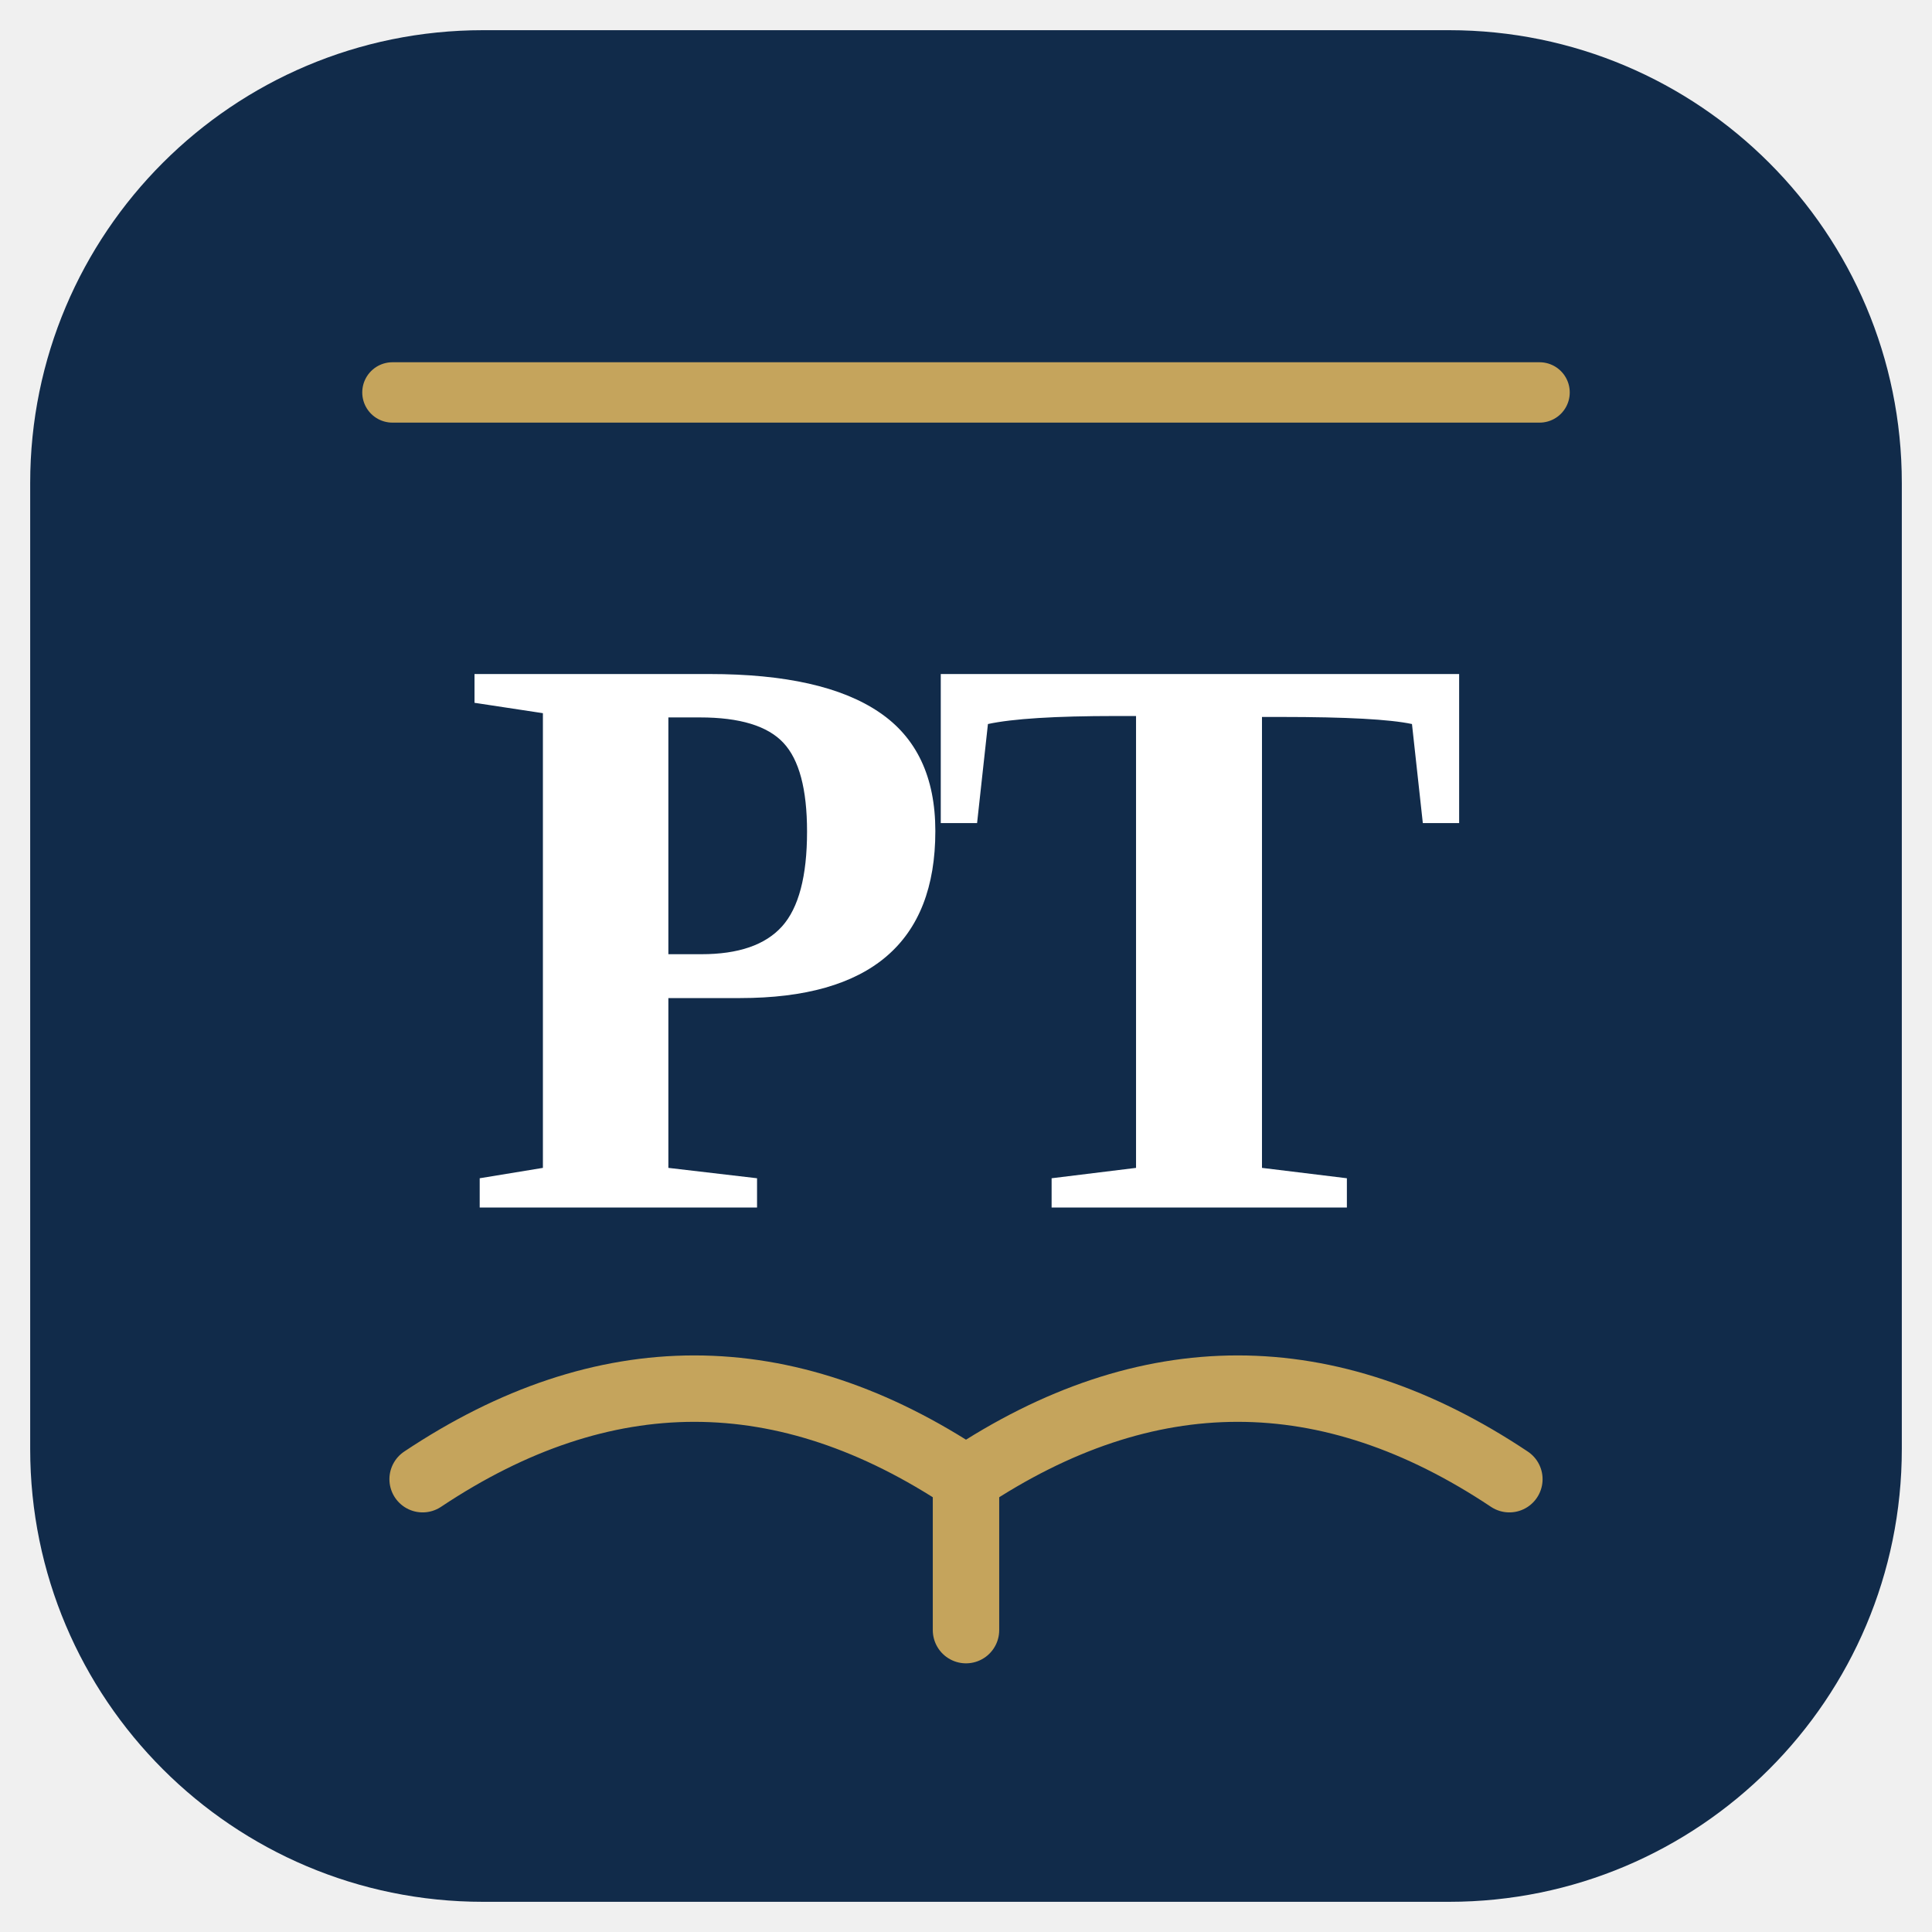
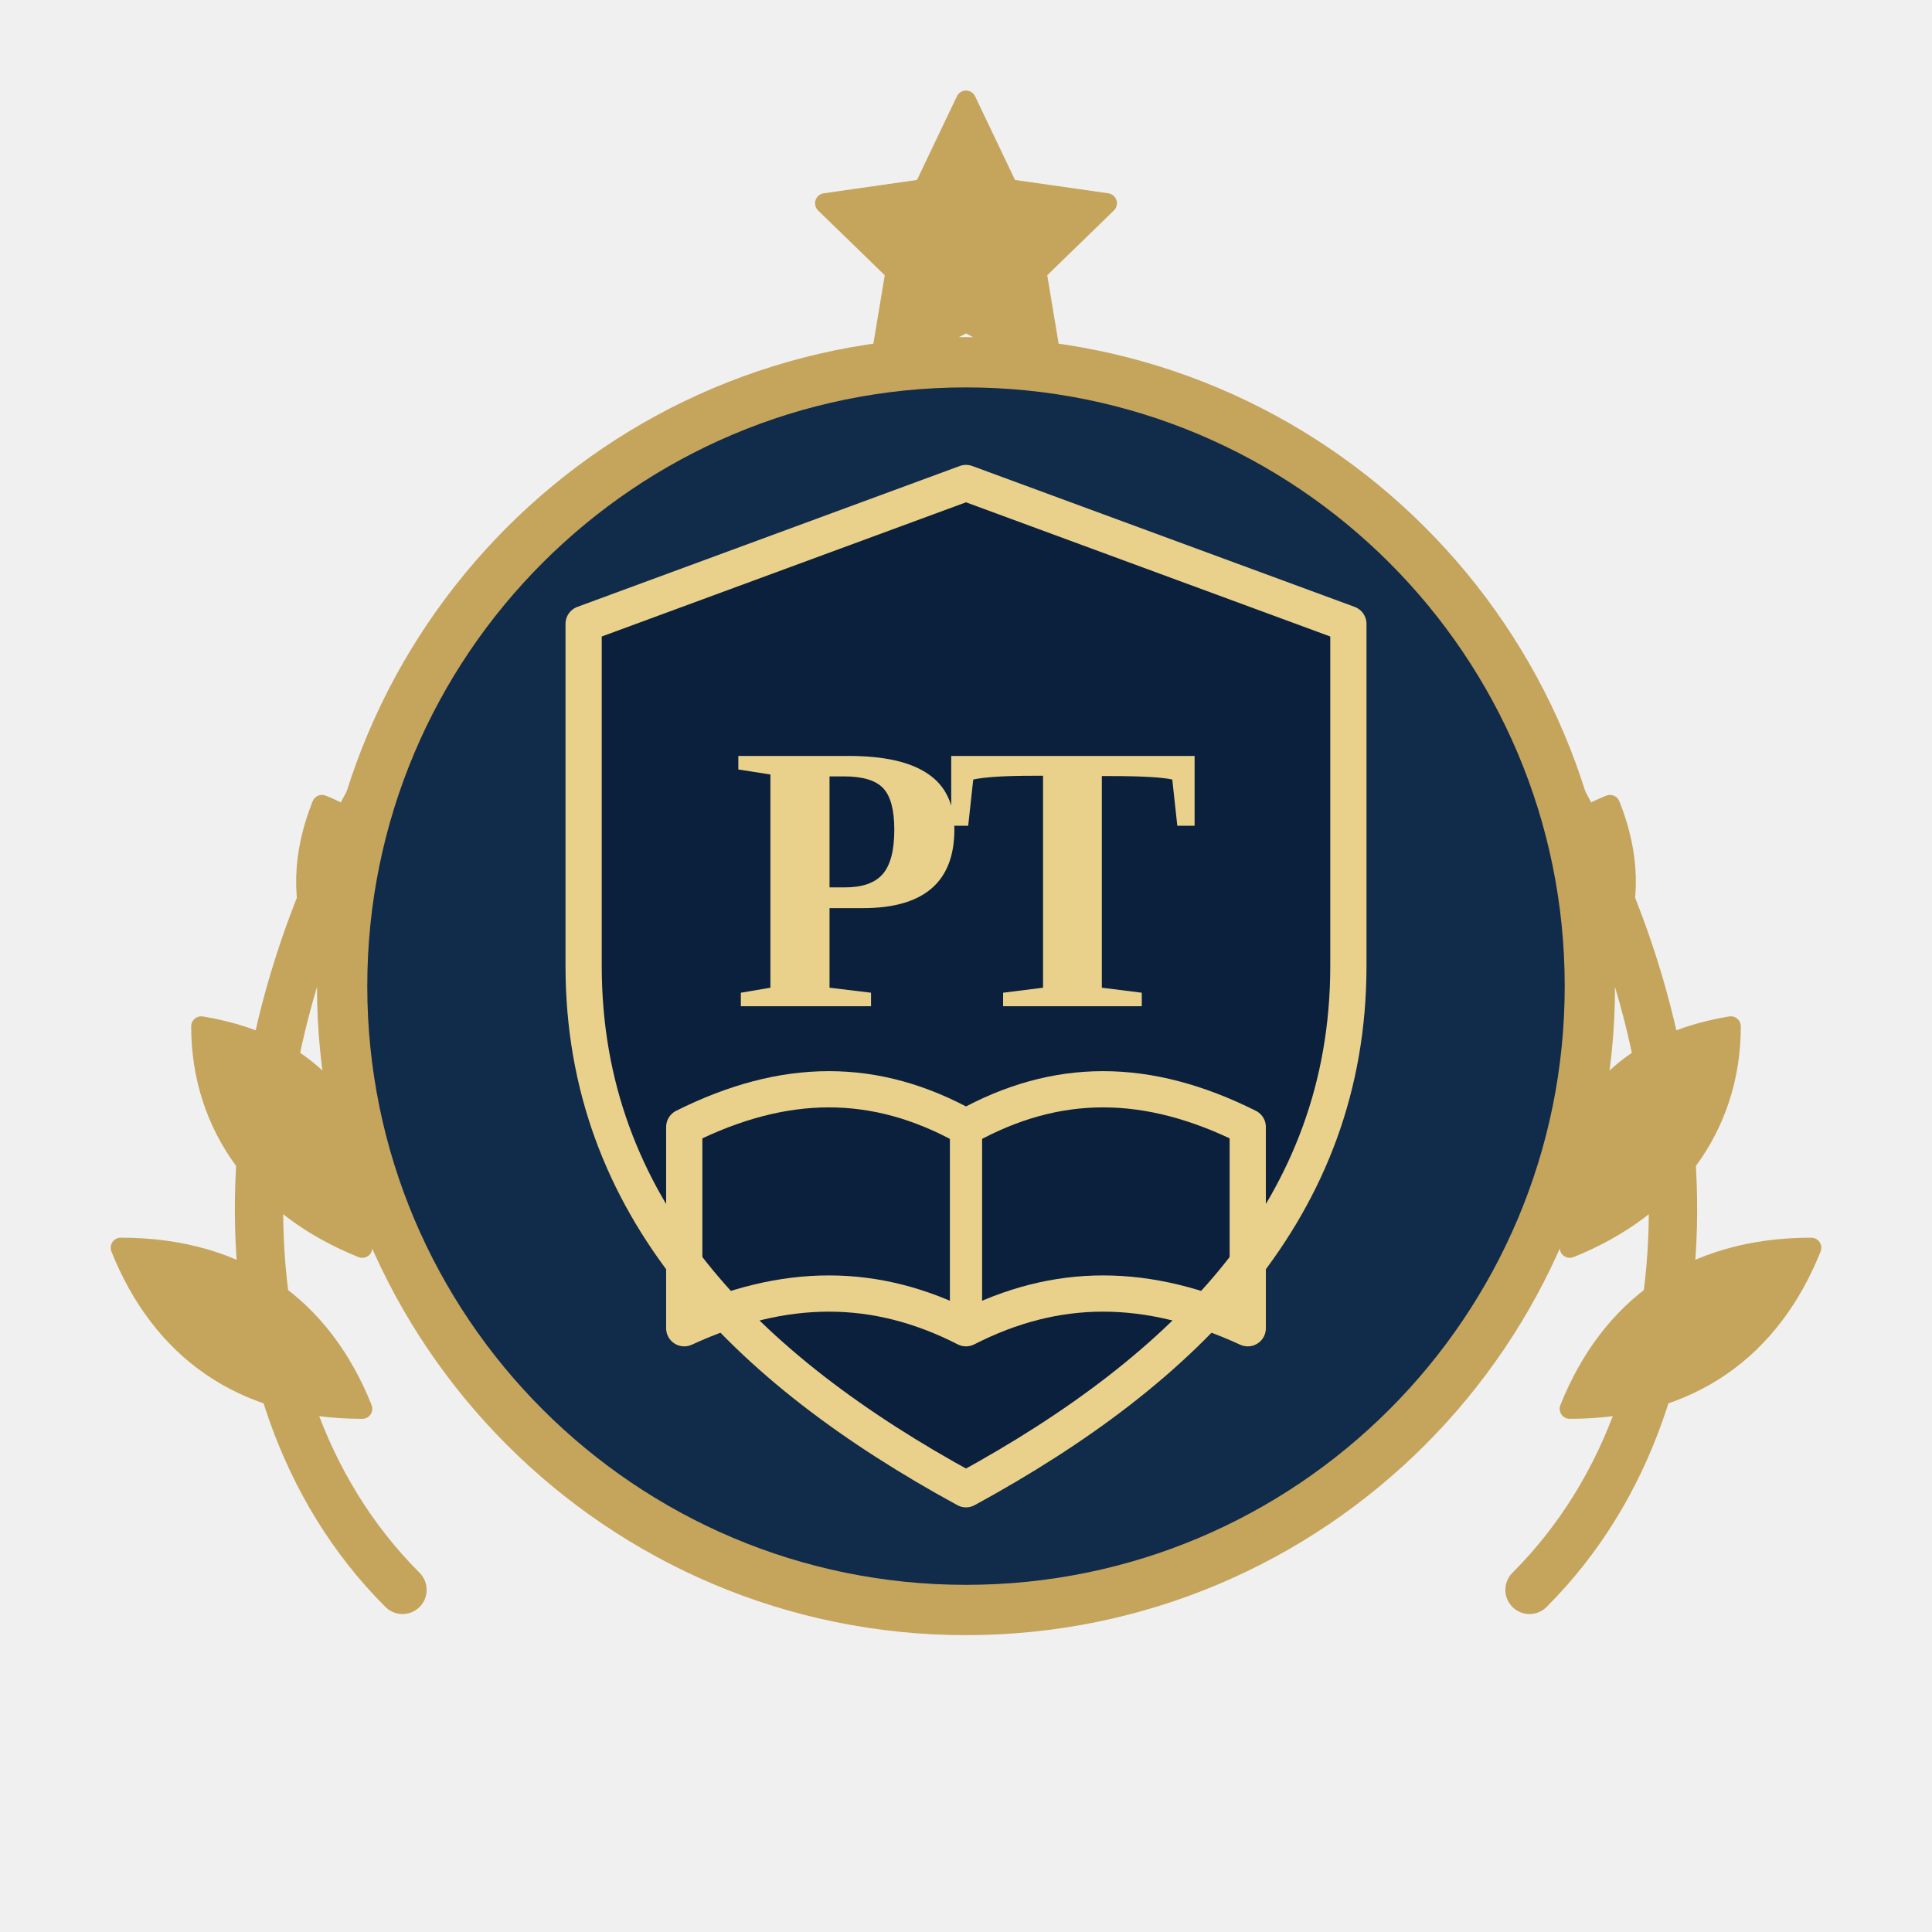
- <svg xmlns="http://www.w3.org/2000/svg" viewBox="0 0 64 64" role="img" aria-label="Popoola Toluwani">
-   <rect x="1" y="1" width="62" height="62" rx="15" fill="#112b4a" />
-   <path d="M13 13h38" fill="none" stroke="#c5a45c" stroke-width="2" stroke-linecap="round" />
-   <text x="32" y="40" text-anchor="middle" fill="#fff" font-family="Georgia, 'Times New Roman', serif" font-size="27" font-weight="700" letter-spacing="-1">PT</text>
-   <path d="M14 49c6-4 12-4 18 0 6-4 12-4 18 0M32 49v5" fill="none" stroke="#c5a45c" stroke-width="2.2" stroke-linecap="round" stroke-linejoin="round" />
+ <svg xmlns="http://www.w3.org/2000/svg" viewBox="0 0 96 96" role="img" aria-label="Popoola Toluwani academic crest">
+   <g fill="#c5a45c" stroke="#c5a45c" stroke-linecap="round" stroke-linejoin="round">
+     <path d="M20 79C10 69 11 51 20 37" fill="none" stroke-width="2.4" />
+     <path d="M18 70c-6 0-10-3-12-8 6 0 10 3 12 8Z" />
+     <path d="M18 62c-5-2-8-6-8-11 6 1 9 5 8 11Z" />
+     <path d="M20 52c-4-3-6-7-4-12 5 2 7 7 4 12Z" />
+     <path d="M24 43c-3-4-4-8-1-12 4 3 5 7 1 12Z" />
+     <g transform="translate(96 0) scale(-1 1)">
+       <path d="M20 79C10 69 11 51 20 37" fill="none" stroke-width="2.4" />
+       <path d="M18 70c-6 0-10-3-12-8 6 0 10 3 12 8Z" />
+       <path d="M18 62c-5-2-8-6-8-11 6 1 9 5 8 11Z" />
+       <path d="M20 52c-4-3-6-7-4-12 5 2 7 7 4 12Z" />
+       <path d="M24 43c-3-4-4-8-1-12 4 3 5 7 1 12Z" />
+     </g>
+     <path d="m48 5 2.1 4.4 4.9.7-3.5 3.4.8 4.8-4.3-2.3-4.3 2.3.8-4.8L41 10.1l4.9-.7L48 5Z" />
+   </g>
+   <circle cx="48" cy="49" r="31" fill="#112b4a" stroke="#c5a45c" stroke-width="2.5" />
+   <path d="M48 24 67 31v17c0 12-8 20-19 26-11-6-19-14-19-26V31l19-7Z" fill="#0b203c" stroke="#ead18b" stroke-width="1.8" stroke-linejoin="round" />
+   <text x="48" y="50" text-anchor="middle" fill="#ead18b" font-family="Georgia, 'Times New Roman', serif" font-size="19" font-weight="700" letter-spacing="-1">PT</text>
+   <path d="M34 56c5-2.5 9.5-2.5 14 0 4.5-2.5 9-2.5 14 0v10c-5-2.3-9.5-2.3-14 0-4.5-2.3-9-2.3-14 0V56Z" fill="none" stroke="#ead18b" stroke-width="1.8" stroke-linecap="round" stroke-linejoin="round" />
+   <path d="M48 56v10" fill="none" stroke="#ead18b" stroke-width="1.6" />
</svg>
